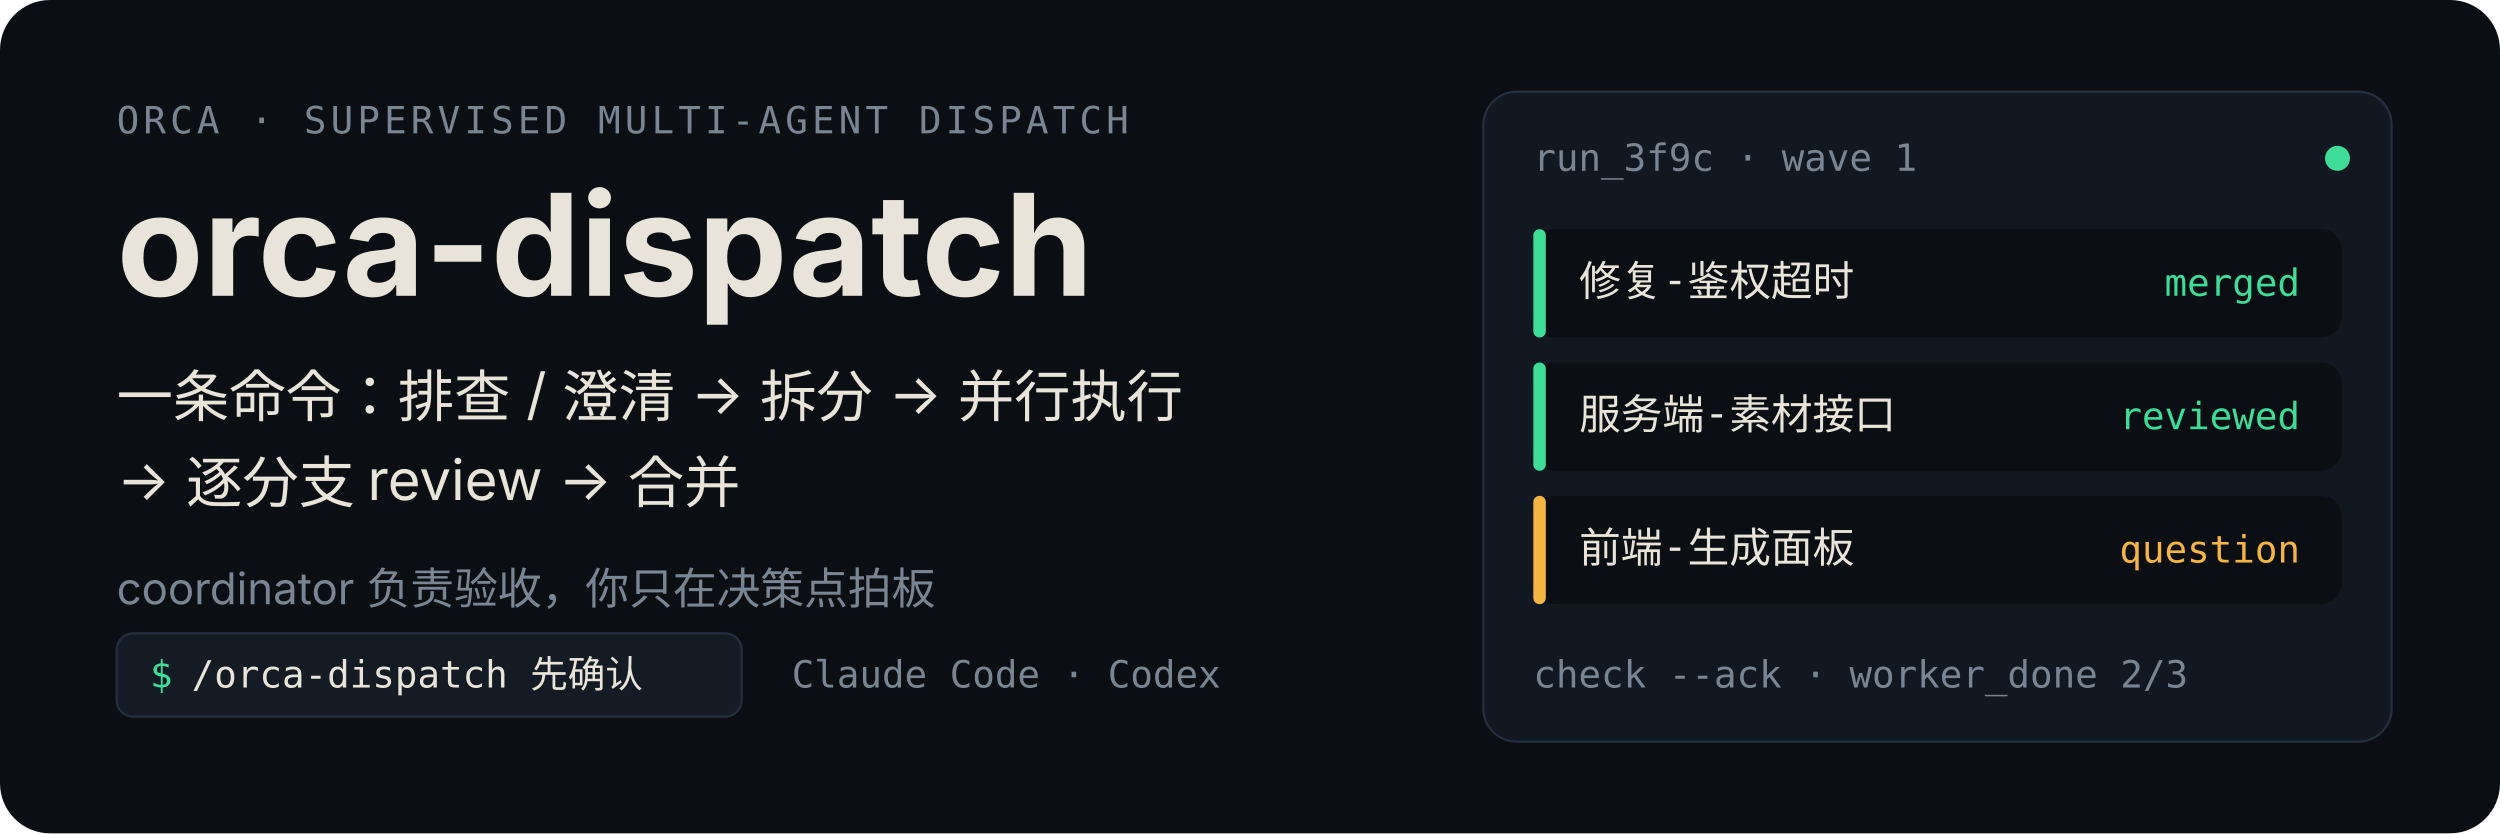
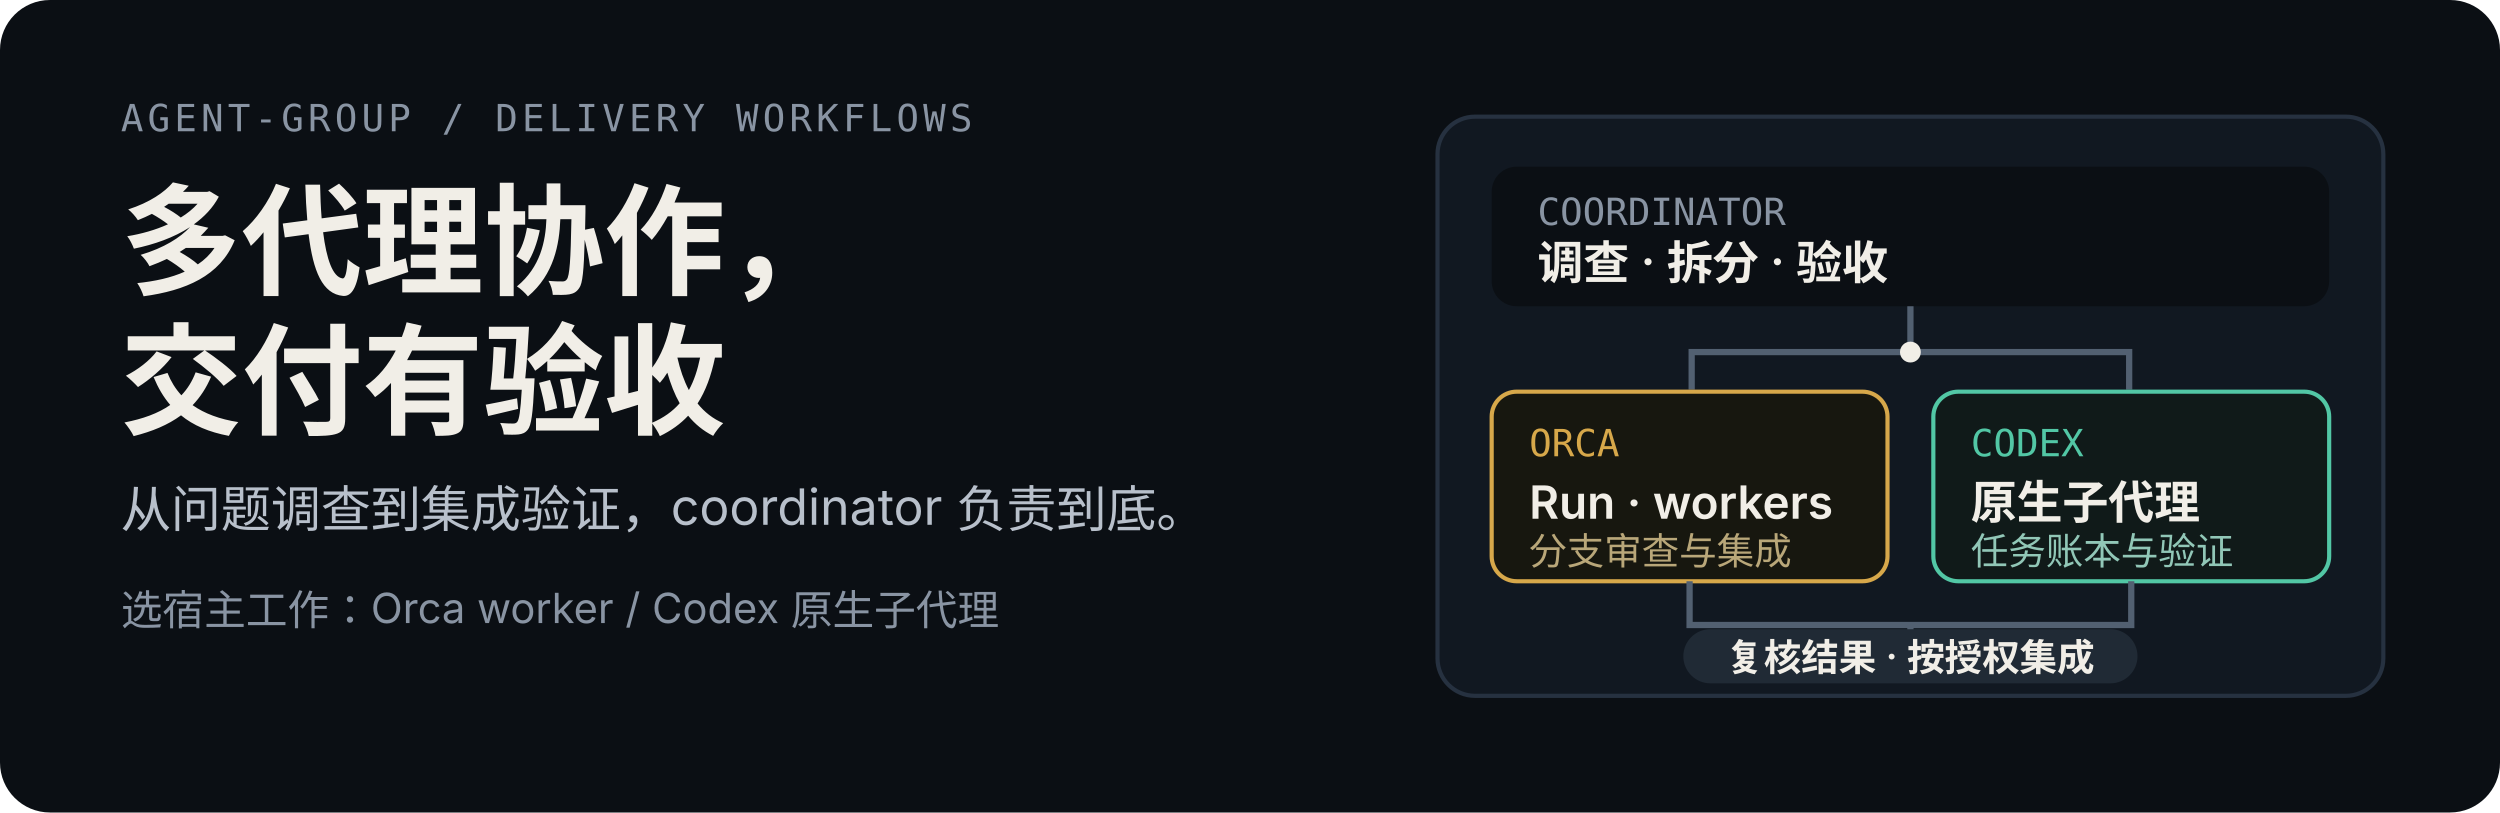
- <svg xmlns="http://www.w3.org/2000/svg" width="1200" height="400" viewBox="0 0 1200 400" role="img" aria-labelledby="title desc">
-   <rect width="1200" height="400" rx="24" fill="#0B0F14" />
-   <g id="title-block" transform="translate(56 64)" font-family="-apple-system, BlinkMacSystemFont, 'Segoe UI', 'PingFang SC', sans-serif">
-     <text x="0" y="0" font-family="ui-monospace, SFMono-Regular, Menlo, monospace" font-size="18" fill="#7A8594" letter-spacing="2">ORCA · SUPERVISED MULTI-AGENT DISPATCH</text>
-     <text x="0" y="78" font-size="68" font-weight="700" fill="#E8E4DA">orca-dispatch</text>
-     <text x="0" y="136" font-size="27" fill="#E8E4DA">一条命令：排查 / 澄清 → 拆分 → 并行执行</text>
-     <text x="0" y="176" font-size="27" fill="#E8E4DA">→ 逐分支 review → 合并</text>
-     <text x="0" y="226" font-size="21" fill="#7A8594">coordinator 负责验收，你只在决策点拍板</text>
-     <g transform="translate(0 266)" font-family="ui-monospace, SFMono-Regular, Menlo, monospace" font-size="18">
-       <rect x="0" y="-26" width="300" height="40" rx="8" fill="#141B24" stroke="#243041" />
-       <text x="16" y="0" fill="#3DDC97">$</text>
-       <text x="36" y="0" fill="#E8E4DA">/orca-dispatch 先确认</text>
-       <text x="324" y="0" fill="#7A8594">Claude Code · Codex</text>
+ <svg xmlns="http://www.w3.org/2000/svg" width="1200" height="390" viewBox="0 0 1200 390" role="img" aria-labelledby="title desc">
+   <rect width="1200" height="390" rx="24" fill="#0B0F14" />
+   <g font-family="-apple-system, BlinkMacSystemFont, 'Segoe UI', 'PingFang SC', sans-serif">
+     <text x="58" y="63" font-family="ui-monospace, SFMono-Regular, Menlo, monospace" font-size="18" letter-spacing="2" fill="#8994A3">AGENT-GROUP / DELIVERY WORKFLOWS</text>
+     <text x="58" y="137" font-size="58" font-weight="700" fill="#F1EEE7">多代理协作，</text>
+     <text x="58" y="204" font-size="58" font-weight="700" fill="#F1EEE7">交付有验收</text>
+     <text x="58" y="253" font-size="24" fill="#B8C0CB">从问题调查到集成验证，coordinator 负责到底。</text>
+     <text x="58" y="300" font-size="20" fill="#8994A3">选宿主工作：Orca worker  /  Codex 原生子代理</text>
+   </g>
+   <g id="routes" transform="translate(690 56)" font-family="-apple-system, BlinkMacSystemFont, 'Segoe UI', 'PingFang SC', sans-serif">
+     <rect x="0" y="0" width="454" height="278" rx="18" fill="#111821" stroke="#263140" stroke-width="2" />
+     <rect x="26" y="24" width="402" height="67" rx="12" fill="#0B0F14" />
+     <text x="48" y="52" font-family="ui-monospace, SFMono-Regular, Menlo, monospace" font-size="18" fill="#8994A3">COORDINATOR</text>
+     <text x="48" y="78" font-size="22" font-weight="600" fill="#F1EEE7">调查 · 拆分 · 验收</text>
+     <path d="M227 91 V113 M227 113 H122 V131 M227 113 H332 V131" fill="none" stroke="#526071" stroke-width="3" />
+     <circle cx="227" cy="113" r="5" fill="#F1EEE7" />
+     <g id="orca-route" transform="translate(26 132)">
+       <rect width="190" height="91" rx="12" fill="#17170F" stroke="#D7A84A" stroke-width="2" />
+       <text x="18" y="31" font-family="ui-monospace, SFMono-Regular, Menlo, monospace" font-size="18" fill="#D7A84A">ORCA</text>
+       <text x="18" y="61" font-size="22" font-weight="600" fill="#F1EEE7">Run · workers</text>
+       <text x="18" y="83" font-size="18" fill="#B9A779">分支审查与集成</text>
    </g>
-   </g>
-   <g id="dispatch-board" transform="translate(712 44)" font-family="ui-monospace, SFMono-Regular, Menlo, monospace">
-     <rect x="0" y="0" width="436" height="312" rx="16" fill="#111821" stroke="#243041" />
-     <text x="24" y="38" font-size="18" fill="#7A8594">run_3f9c · wave 1</text>
-     <circle cx="410" cy="32" r="6" fill="#3DDC97" />
-     <g id="lane-1" transform="translate(24 66)">
-       <rect x="0" y="0" width="388" height="52" rx="10" fill="#0B0F14" />
-       <rect x="0" y="0" width="6" height="52" rx="3" fill="#3DDC97" />
-       <text x="22" y="32" font-size="20" fill="#E8E4DA">修复-鉴权超时</text>
-       <text x="368" y="32" font-size="18" fill="#3DDC97" text-anchor="end">merged</text>
+     <g id="codex-route" transform="translate(238 132)">
+       <rect width="190" height="91" rx="12" fill="#101A19" stroke="#52C7A5" stroke-width="2" />
+       <text x="18" y="31" font-family="ui-monospace, SFMono-Regular, Menlo, monospace" font-size="18" fill="#52C7A5">CODEX</text>
+       <text x="18" y="61" font-size="22" font-weight="600" fill="#F1EEE7">原生子代理</text>
+       <text x="18" y="83" font-size="18" fill="#91C7B7">任务账本与验证</text>
    </g>
-     <g id="lane-2" transform="translate(24 130)">
-       <rect x="0" y="0" width="388" height="52" rx="10" fill="#0B0F14" />
-       <rect x="0" y="0" width="6" height="52" rx="3" fill="#3DDC97" />
-       <text x="22" y="32" font-size="20" fill="#E8E4DA">服务端-素材接口</text>
-       <text x="368" y="32" font-size="18" fill="#3DDC97" text-anchor="end">reviewed</text>
-     </g>
-     <g id="lane-3" transform="translate(24 194)">
-       <rect x="0" y="0" width="388" height="52" rx="10" fill="#0B0F14" />
-       <rect x="0" y="0" width="6" height="52" rx="3" fill="#F5B544" />
-       <text x="22" y="32" font-size="20" fill="#E8E4DA">前端-生成面板</text>
-       <text x="368" y="32" font-size="18" fill="#F5B544" text-anchor="end">question</text>
-     </g>
-     <text x="24" y="286" font-size="18" fill="#7A8594">check --ack · worker_done 2/3</text>
+     <path d="M121 223 V244 H227 M333 223 V244 H227 V251" fill="none" stroke="#526071" stroke-width="3" />
+     <rect x="118" y="246" width="218" height="26" rx="13" fill="#202A35" />
+     <text x="227" y="266" text-anchor="middle" font-size="18" font-weight="600" fill="#F1EEE7">复核结果 · 按授权集成</text>
  </g>
</svg>
